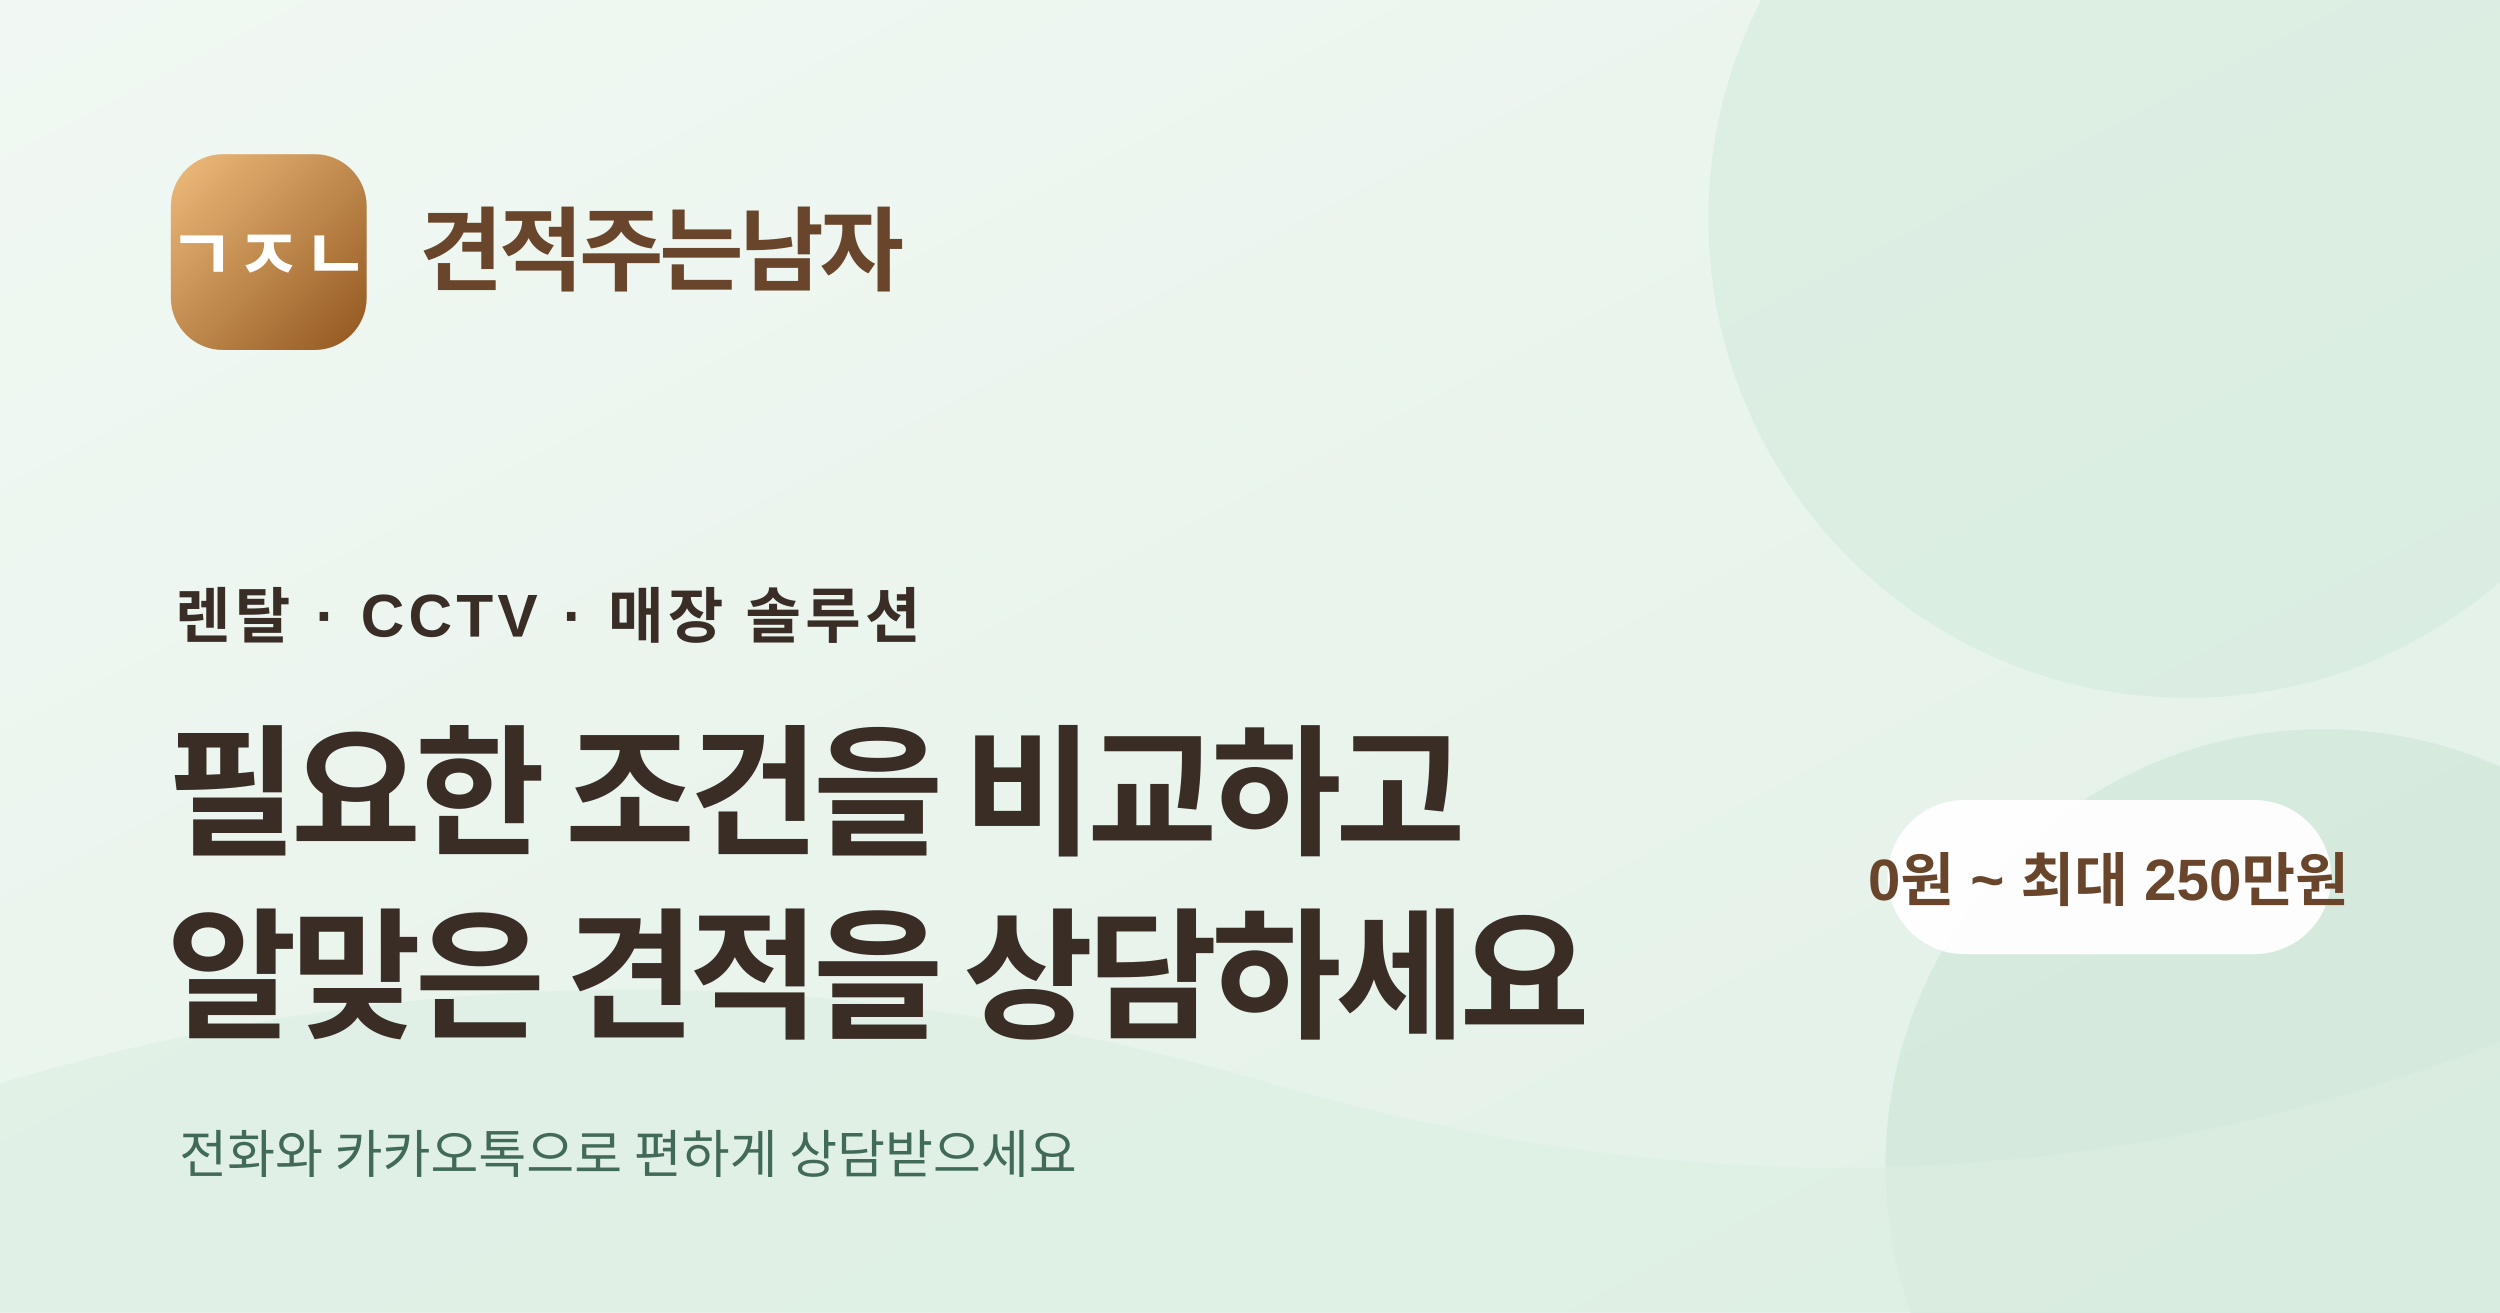
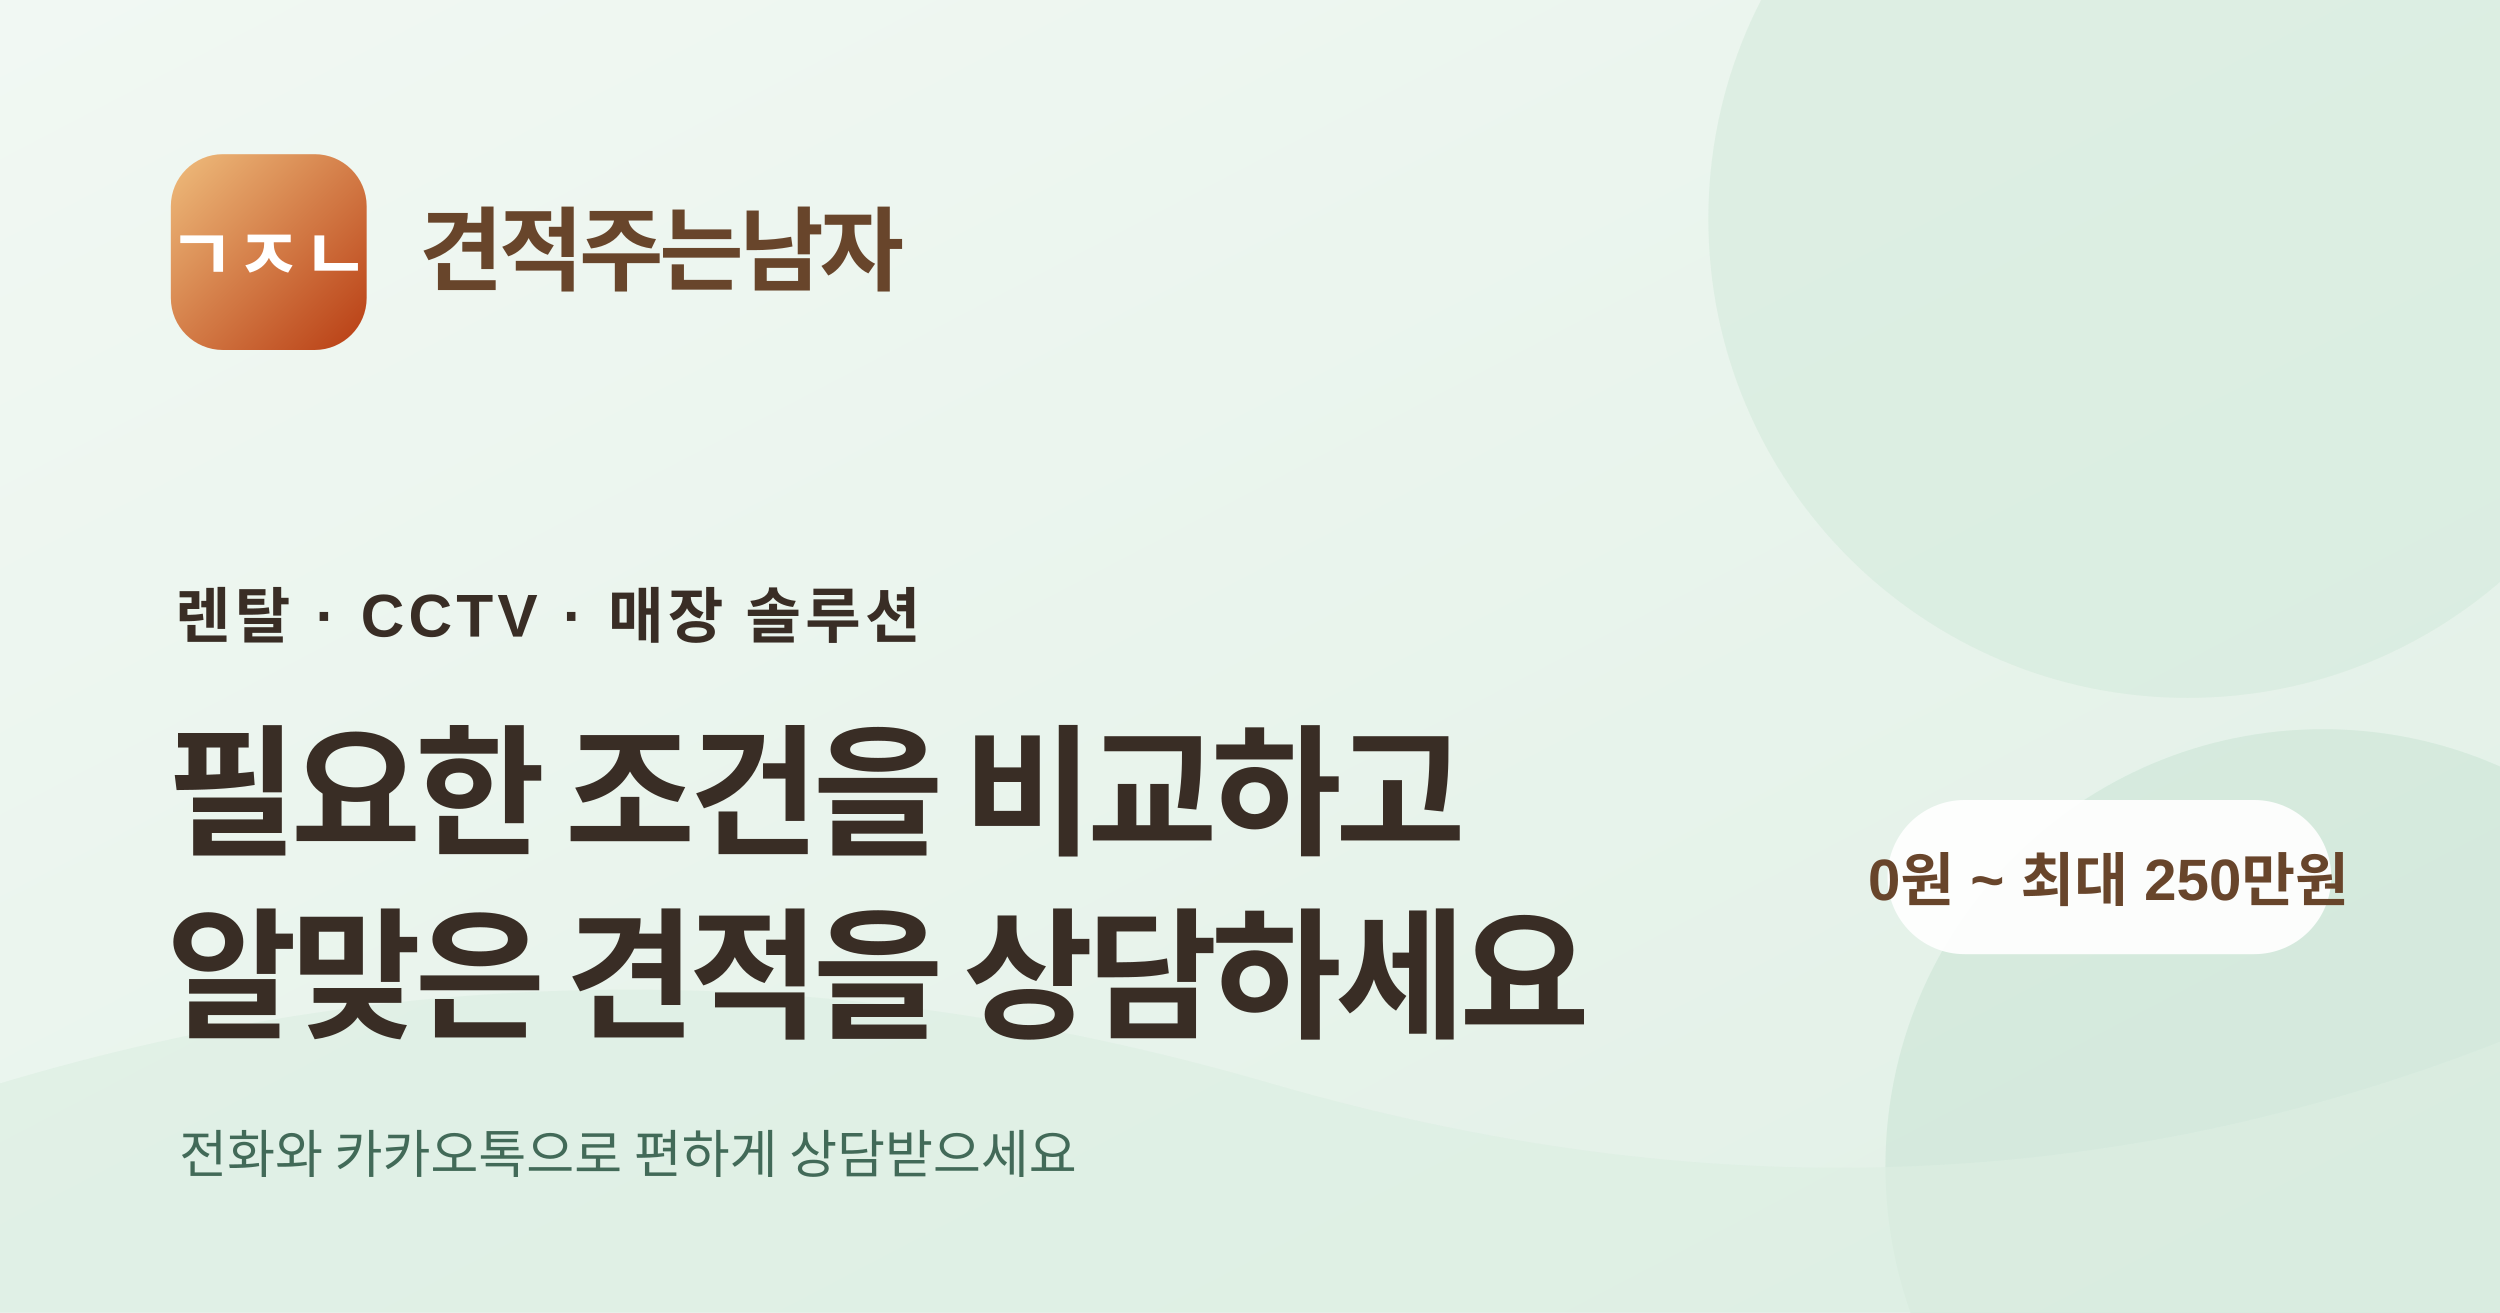
<svg xmlns="http://www.w3.org/2000/svg" width="1200" height="630" viewBox="0 0 1200 630" role="img" aria-labelledby="title desc">
  <defs>
    <linearGradient id="bg" x1="0" y1="0" x2="1" y2="1">
      <stop offset="0" stop-color="#f1f8f3" />
      <stop offset="1" stop-color="#e1f0e6" />
    </linearGradient>
    <linearGradient id="accent" x1="0" y1="0" x2="1" y2="1">
      <stop offset="0" stop-color="#efbd7d" />
-       <stop offset="1" stop-color="#91561e" />
+       <stop offset="1" stop-color="#b83c12" />
    </linearGradient>
  </defs>
  <rect width="1200" height="630" fill="url(#bg)" />
  <circle cx="1050" cy="105" r="230" fill="#d2e9da" opacity=".55" />
  <circle cx="1115" cy="560" r="210" fill="#c7e3d2" opacity=".52" />
  <path d="M0 520 Q300 430 610 520 T1200 500 V630 H0Z" fill="#dceee2" opacity=".66" />
  <g transform="translate(82 74)">
    <rect width="94" height="94" rx="25" fill="url(#accent)" />
    <text x="47" y="61" text-anchor="middle" fill="#fff" font-family="Arial, sans-serif" font-size="35" font-weight="700">ㄱㅈㄴ</text>
    <text x="119" y="62" fill="#68452b" font-family="Arial, sans-serif" font-size="44" font-weight="700" letter-spacing="-2">견적주는남자</text>
  </g>
  <g font-family="Arial, sans-serif" fill="#392d25">
    <text x="84" y="306" font-size="29" font-weight="600" letter-spacing="2">렌탈 · CCTV · 매장 솔루션</text>
    <text x="80" y="405" font-size="68" font-weight="700" letter-spacing="-3">필요한 조건을 비교하고</text>
    <text x="80" y="493" font-size="68" font-weight="700" letter-spacing="-3">알맞은 견적을 상담하세요</text>
    <text x="86" y="563" font-size="25" fill="#426a58">전화와 카카오톡으로 편하게 상담받으세요</text>
  </g>
  <g transform="translate(906 384)">
    <rect width="213" height="74" rx="37" fill="#fff" opacity=".92" />
    <text x="106" y="48" text-anchor="middle" fill="#68452b" font-family="Arial, sans-serif" font-size="28" font-weight="700">0원 ~ 최대 250만원</text>
  </g>
</svg>
